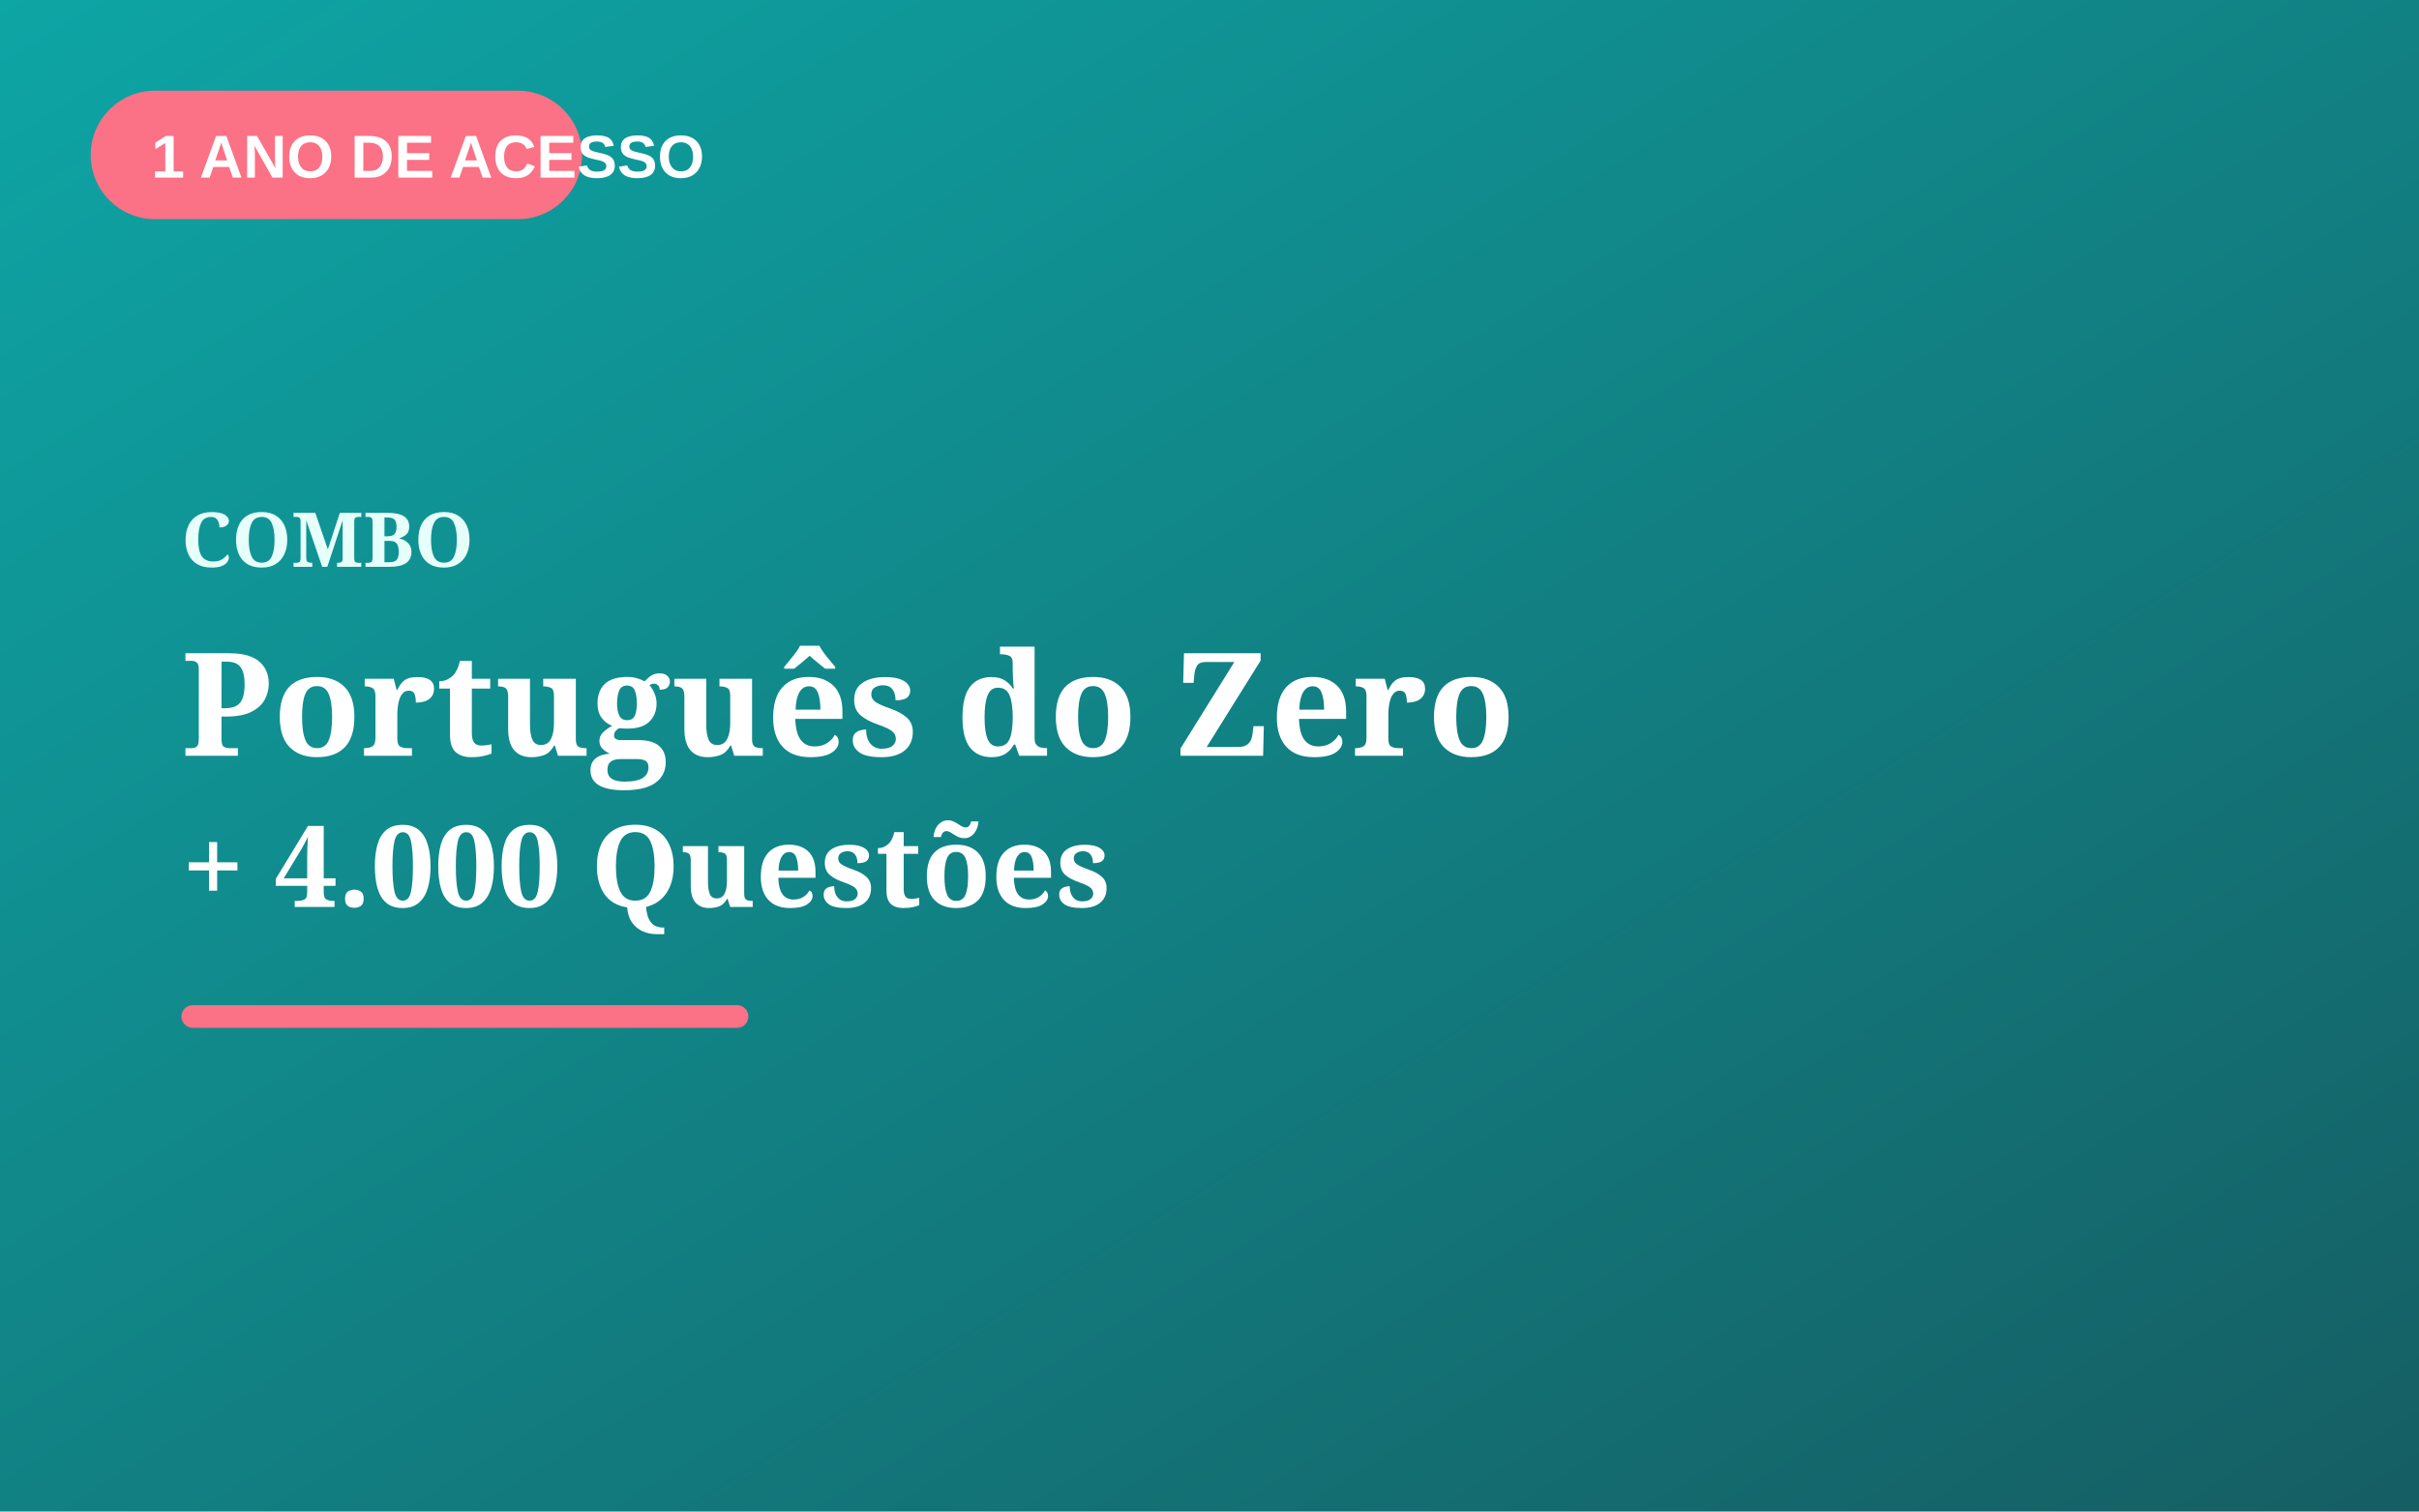
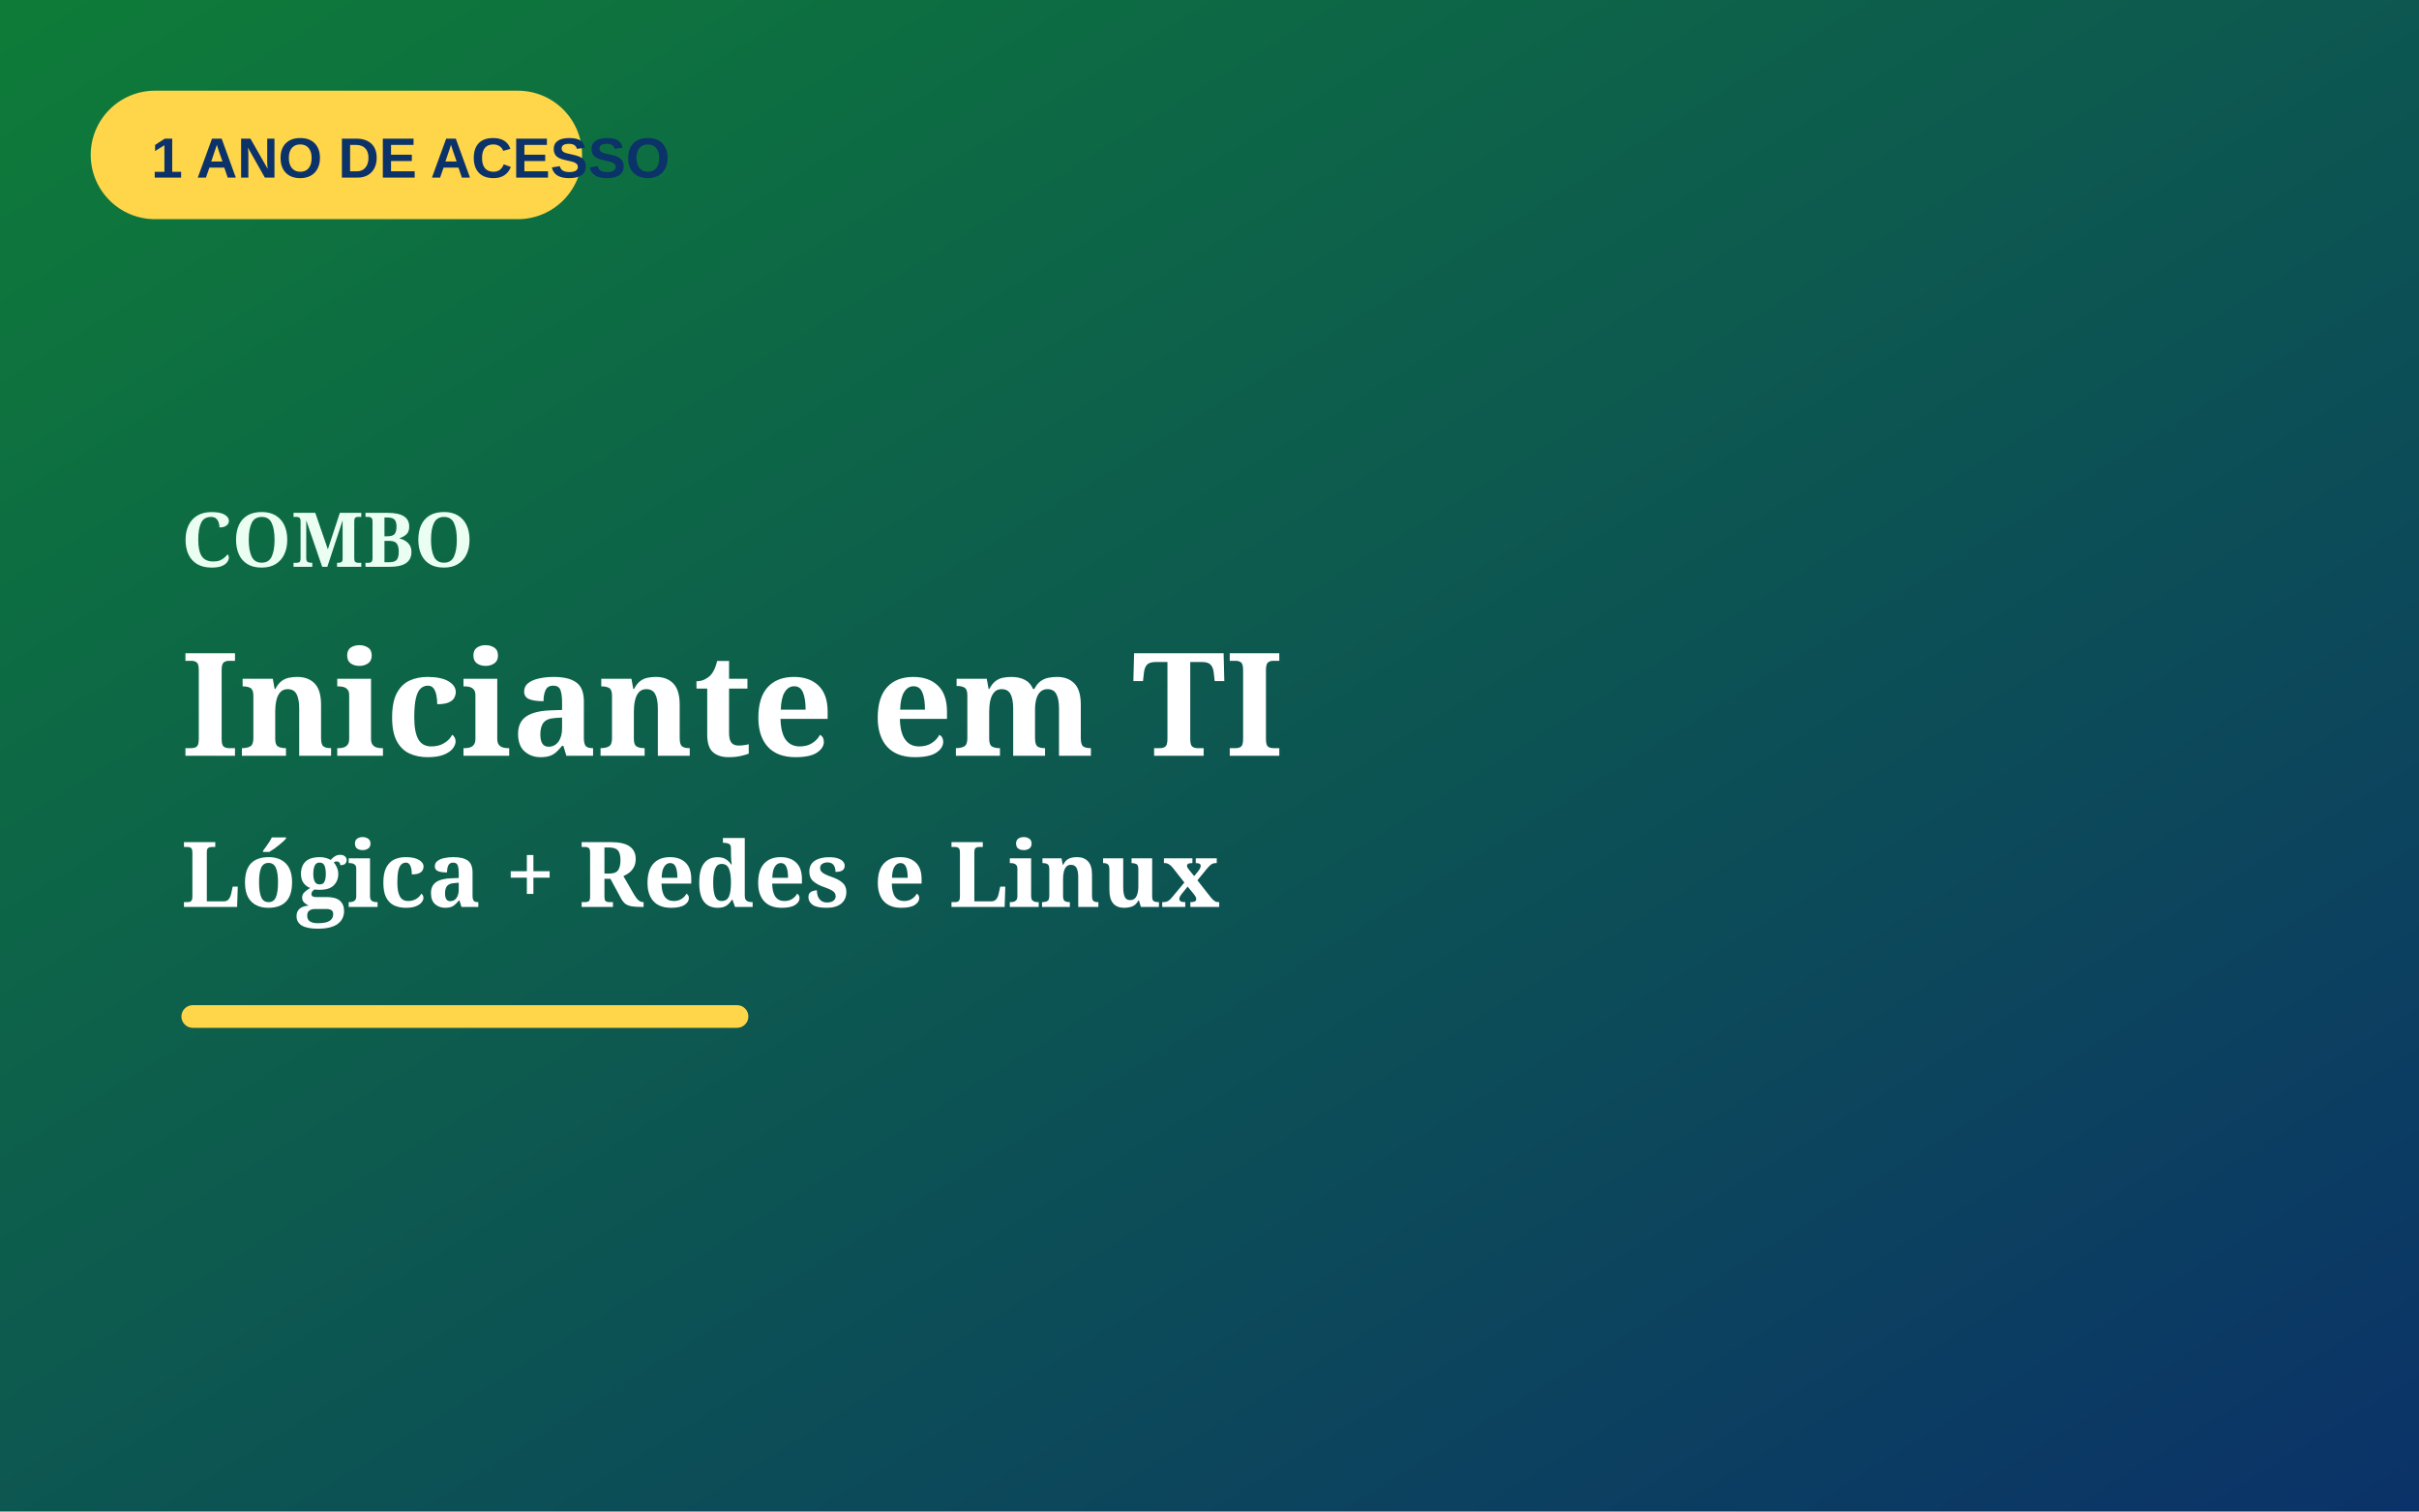
<svg xmlns="http://www.w3.org/2000/svg" viewBox="0 0 640 400" width="640" height="400">
  <defs>
    <linearGradient id="g3" x1="0" y1="0" x2="1" y2="1">
-       <stop offset="0%" stop-color="#0EA5A5" />
-       <stop offset="100%" stop-color="#155E63" />
+       <stop offset="0%" stop-color="#0e7c38" />
+       <stop offset="100%" stop-color="#0b3269" />
    </linearGradient>
  </defs>
  <rect width="640" height="400" fill="url(#g3)" />
-   <rect x="24" y="24" width="130" height="34" rx="17" fill="#FB7185" />
-   <text x="40" y="47" font-family="Arial, sans-serif" font-size="16" fill="#ffffff" font-weight="700">1 ANO DE ACESSO</text>
-   <text x="48" y="150" font-family="Georgia, serif" font-size="20" fill="#E6FFFA" font-weight="700">COMBO</text>
-   <text x="48" y="200" font-family="Georgia, serif" font-size="38" fill="#ffffff" font-weight="700">Português do Zero</text>
-   <text x="48" y="240" font-family="Georgia, serif" font-size="30" fill="#ffffff" font-weight="700">+ 4.000 Questões</text>
-   <rect x="48" y="266" width="150" height="6" rx="3" fill="#FB7185" />
+   <rect x="24" y="24" width="130" height="34" rx="17" fill="#ffd54a" />
+   <text x="40" y="47" font-family="Arial, sans-serif" font-size="15" fill="#0b3269" font-weight="700">1 ANO DE ACESSO</text>
+   <text x="48" y="150" font-family="Georgia, serif" font-size="20" fill="#eafff2" font-weight="700">COMBO</text>
+   <text x="48" y="200" font-family="Georgia, serif" font-size="38" fill="#ffffff" font-weight="700">Iniciante em TI</text>
+   <text x="48" y="240" font-family="Georgia, serif" font-size="24" fill="#ffffff" font-weight="700">Lógica + Redes e Linux</text>
+   <rect x="48" y="266" width="150" height="6" rx="3" fill="#ffd54a" />
</svg>
